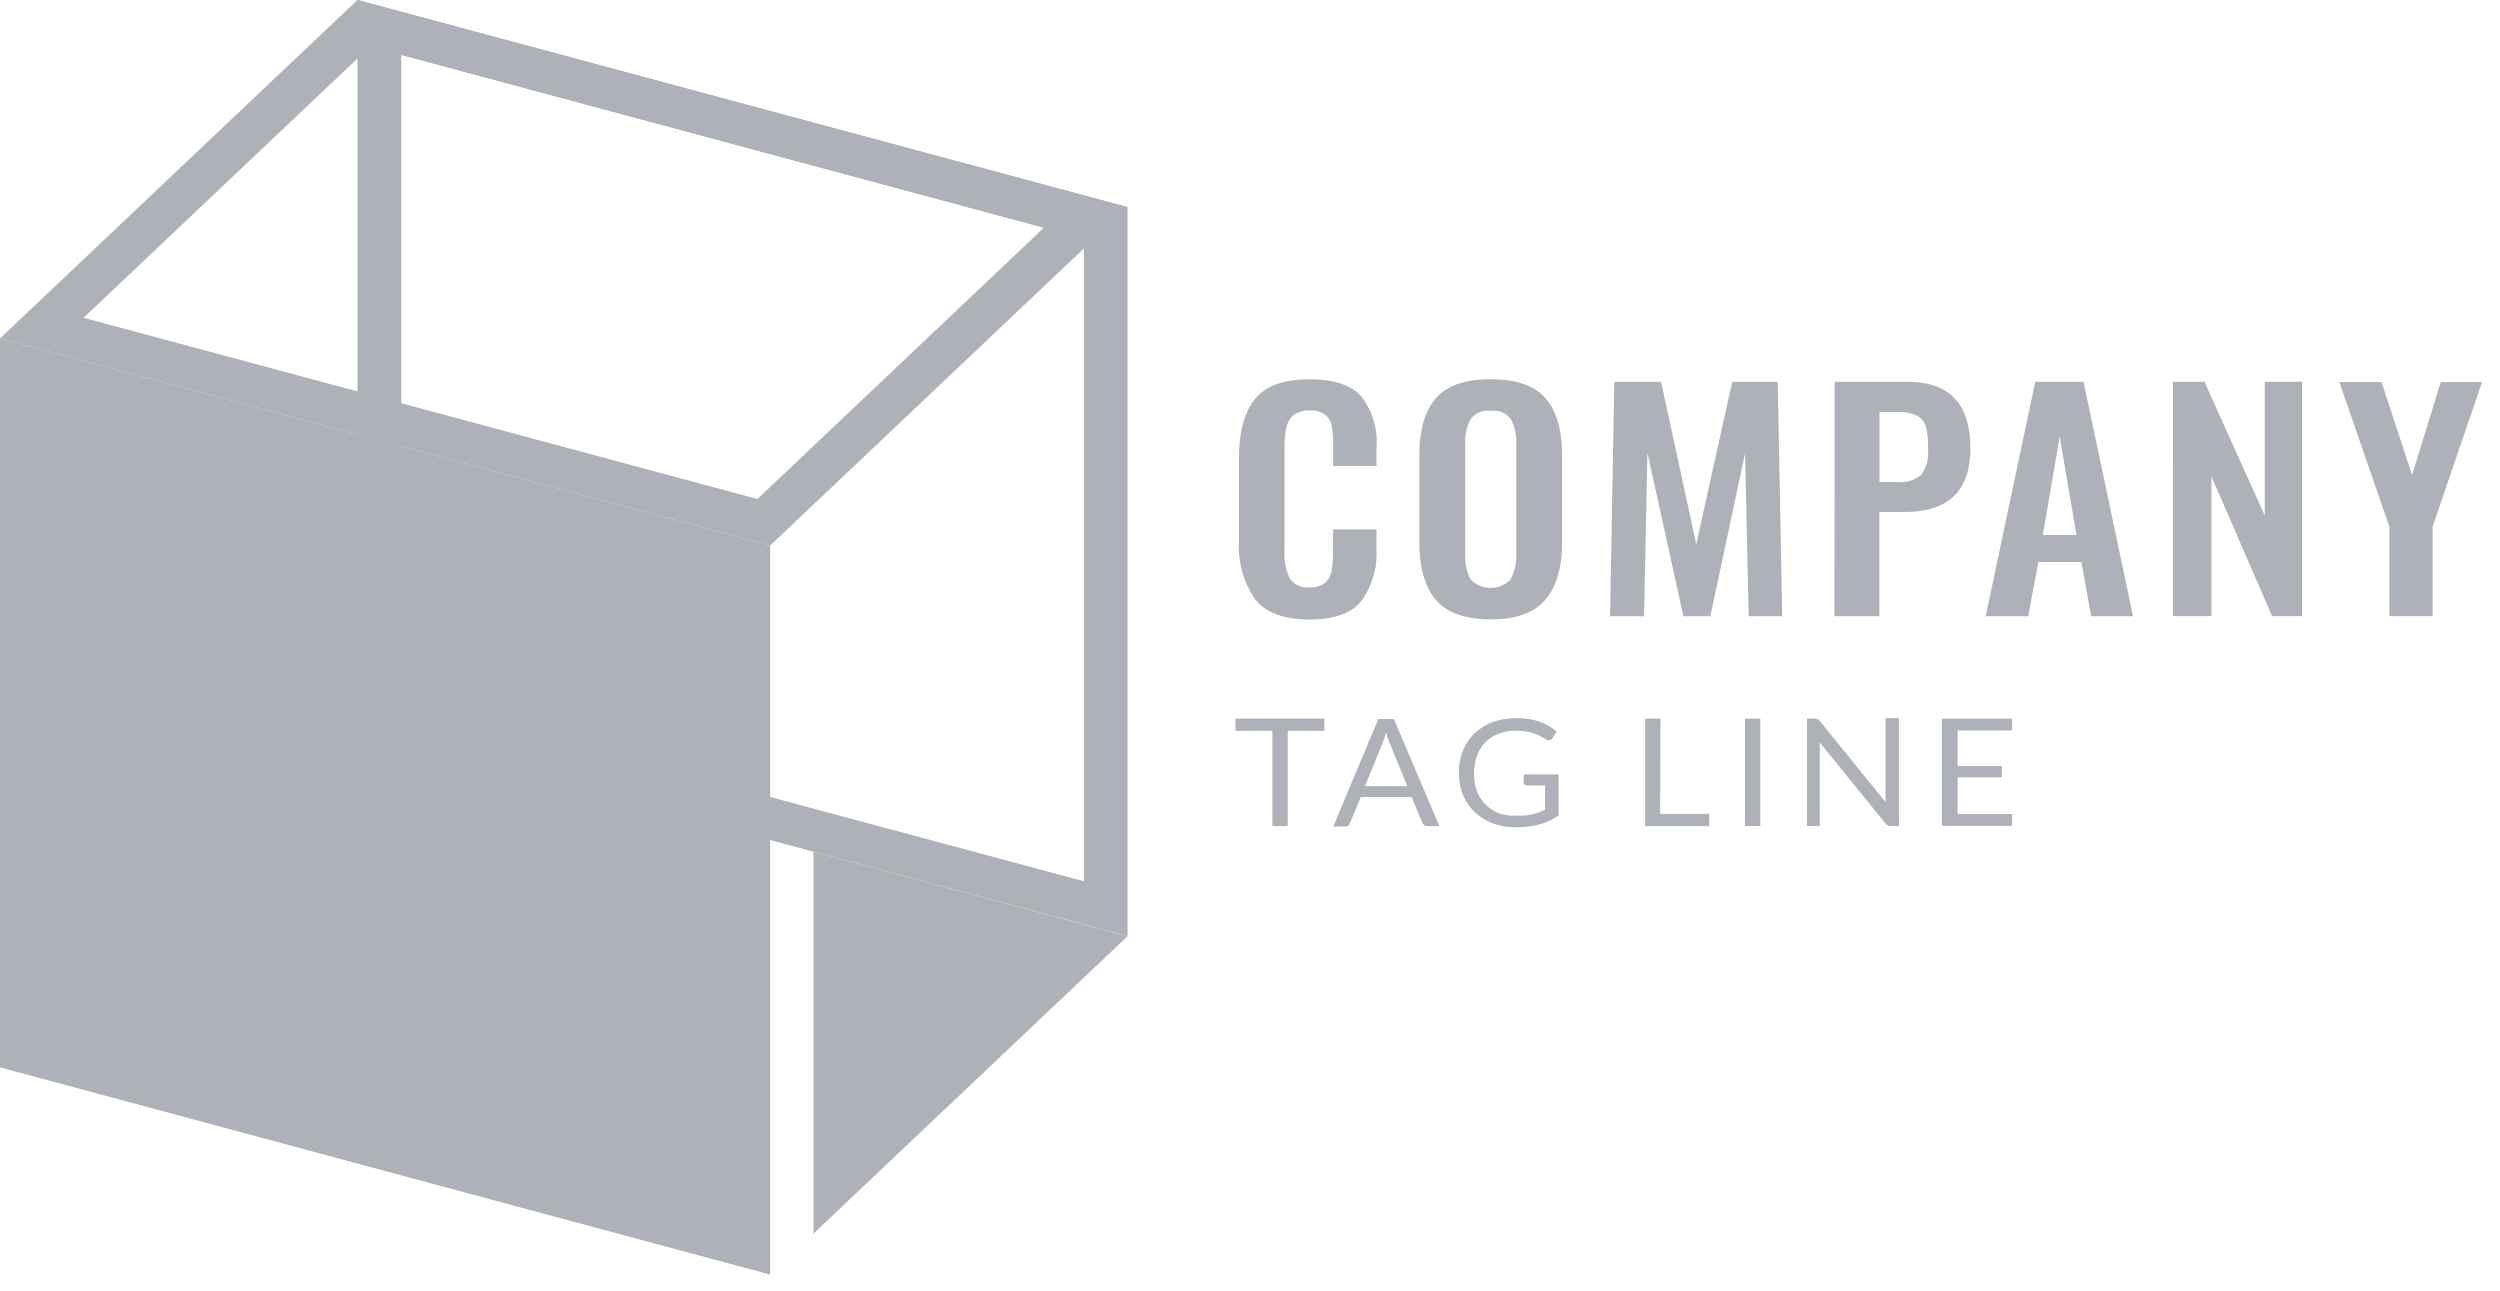
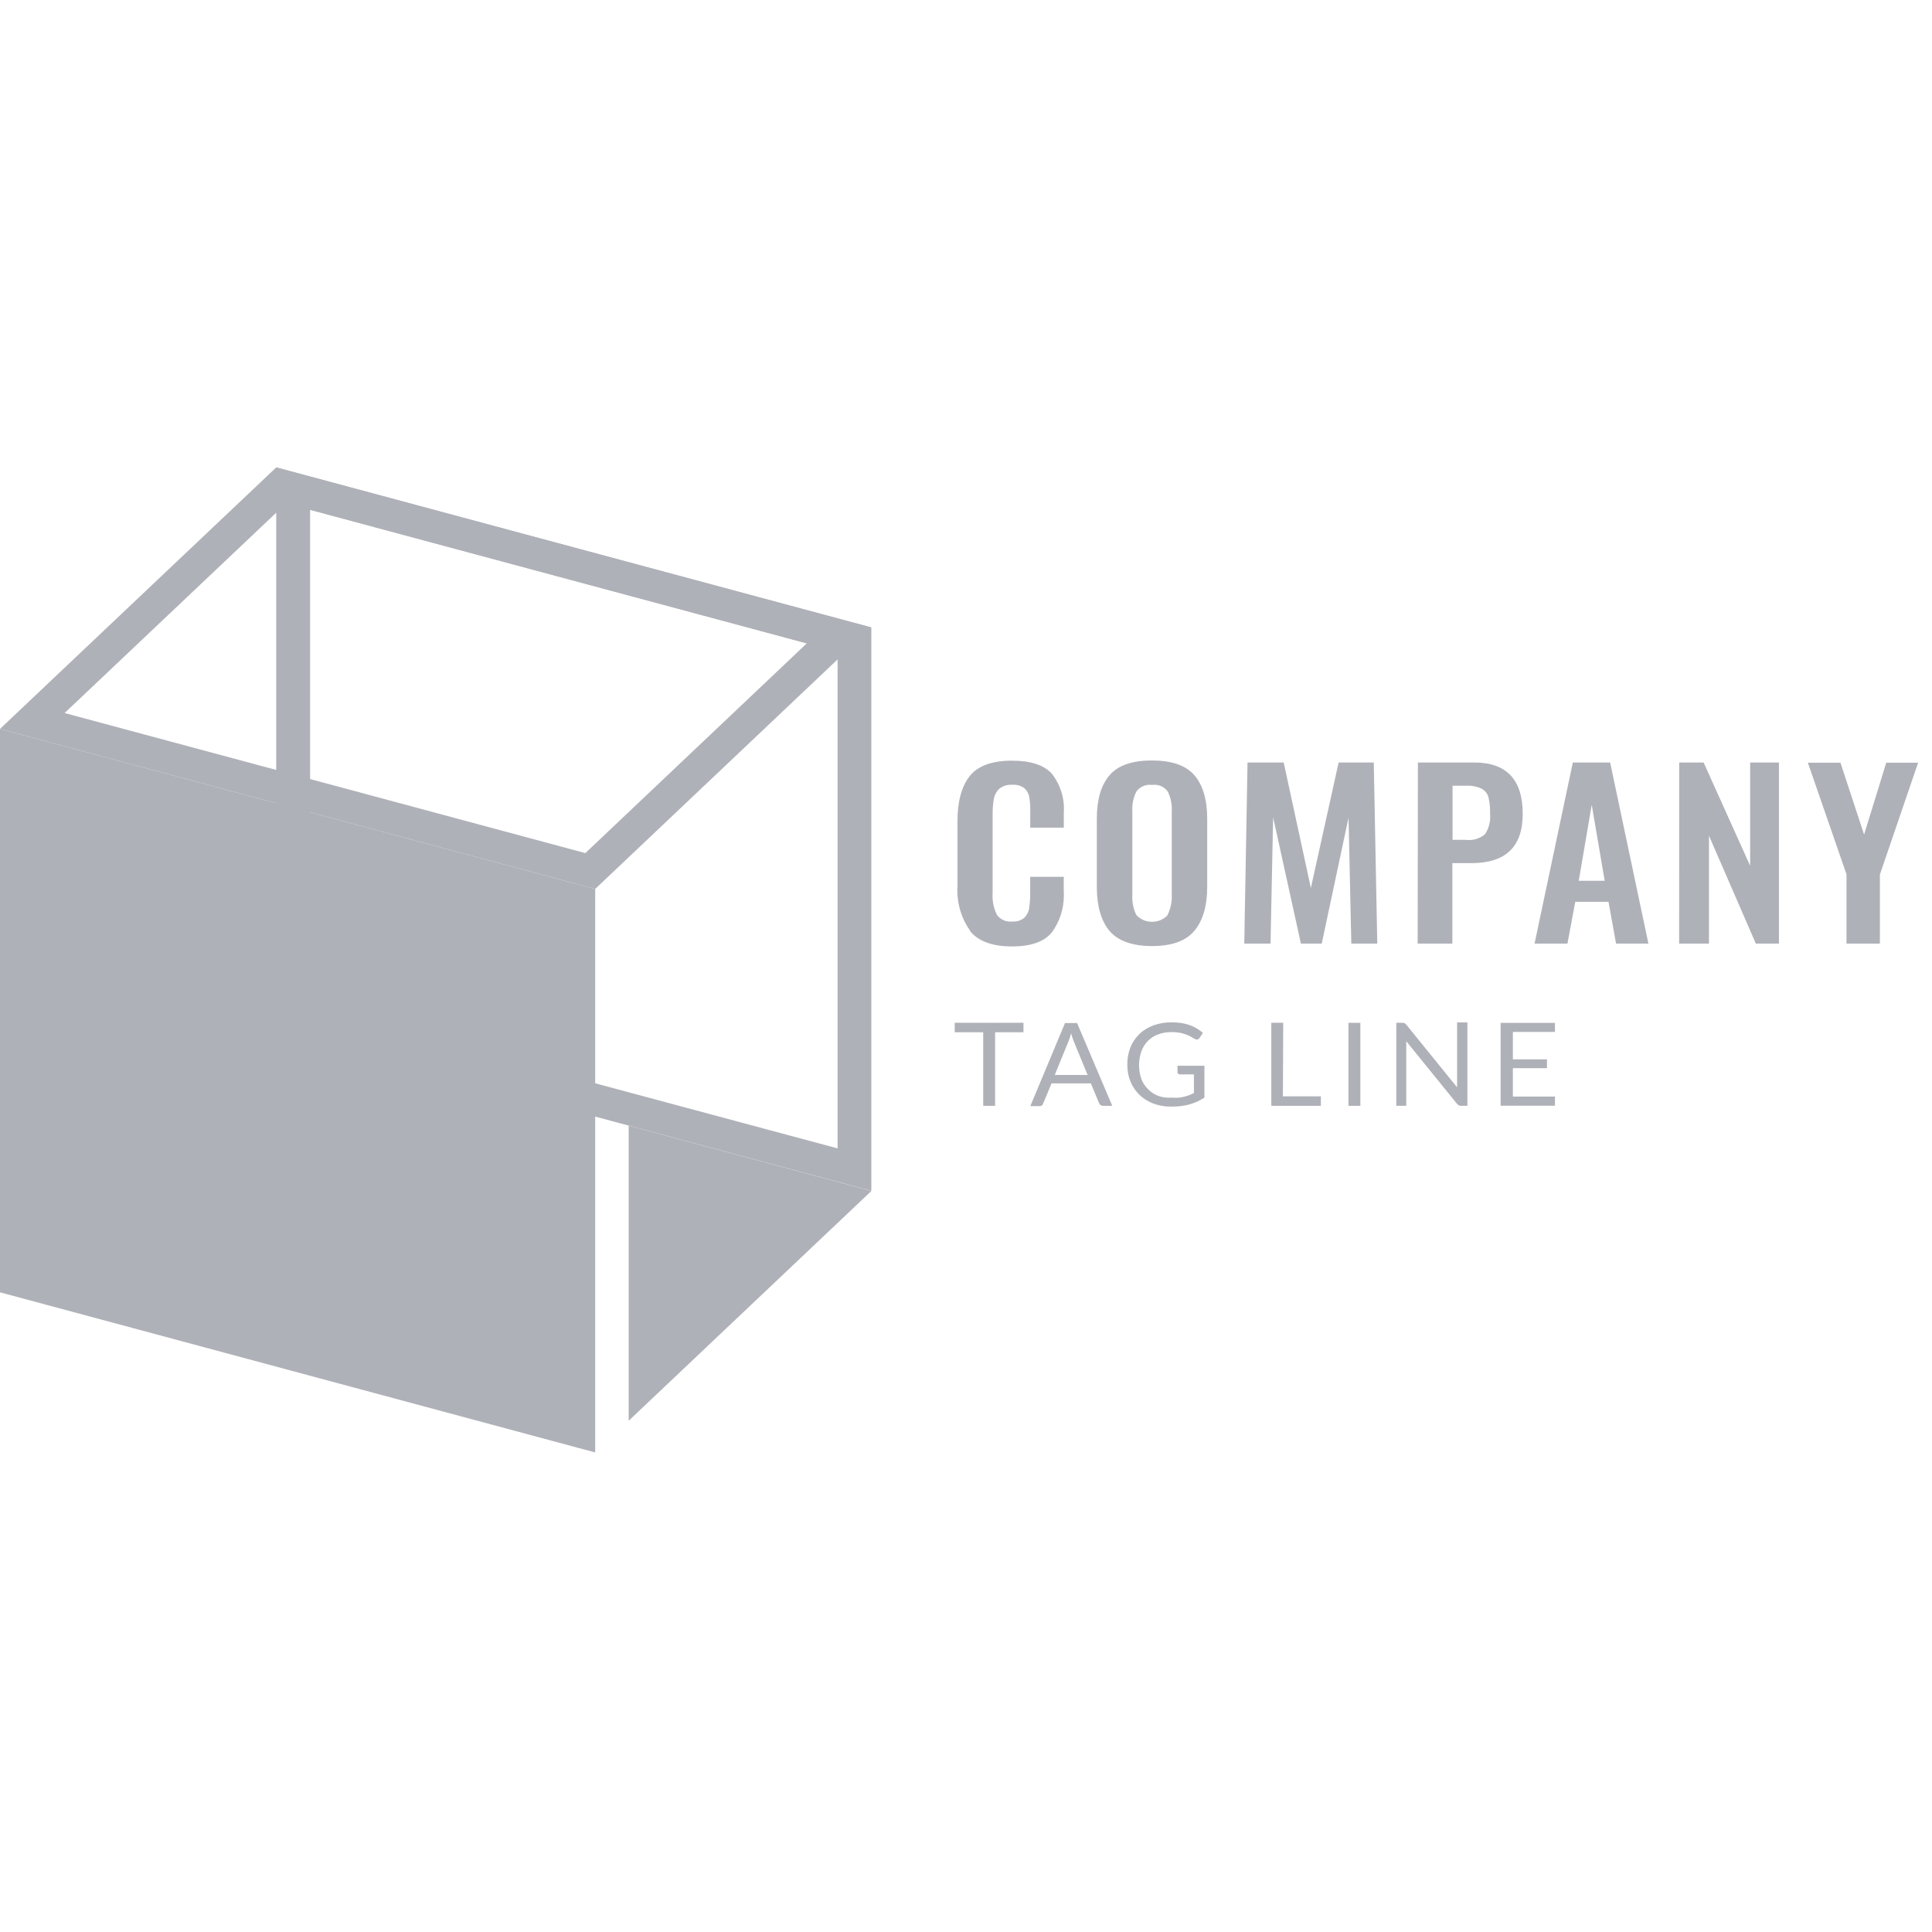
- <svg xmlns="http://www.w3.org/2000/svg" version="1.1" width="62" height="32" viewBox="0 0 62 32">
-   <path fill="#afb1b8" d="M31.123 14.854c-0.251-0.36-0.401-0.806-0.401-1.287 0-0.051 0.002-0.101 0.005-0.15l-0 0.007v-2.074c0-0.637 0.132-1.12 0.394-1.45s0.715-0.495 1.356-0.494c0.602 0 1.030 0.141 1.282 0.422 0.275 0.359 0.41 0.798 0.379 1.241v0.487h-1.077v-0.494c0-0.019 0.001-0.041 0.001-0.064 0-0.148-0.012-0.293-0.034-0.435l0.002 0.016c-0.017-0.115-0.073-0.214-0.153-0.287l-0-0c-0.095-0.071-0.215-0.113-0.345-0.113-0.016 0-0.032 0.001-0.048 0.002l0.002-0c-0.014-0.001-0.029-0.002-0.045-0.002-0.137 0-0.264 0.045-0.367 0.121l0.002-0.001c-0.090 0.081-0.154 0.19-0.178 0.313l-0.001 0.004c-0.031 0.169-0.045 0.341-0.042 0.513v2.518c-0.002 0.029-0.003 0.062-0.003 0.096 0 0.222 0.052 0.432 0.145 0.619l-0.004-0.008c0.055 0.075 0.128 0.134 0.212 0.171l0.003 0.001c0.063 0.027 0.136 0.044 0.213 0.044 0.023 0 0.045-0.001 0.067-0.004l-0.003 0c0.013 0.001 0.029 0.002 0.044 0.002 0.128 0 0.245-0.044 0.338-0.117l-0.001 0.001c0.084-0.079 0.142-0.184 0.16-0.303l0-0.003c0.026-0.167 0.037-0.336 0.034-0.504v-0.511h1.077v0.466c0.003 0.038 0.004 0.083 0.004 0.128 0 0.442-0.141 0.85-0.381 1.183l0.004-0.006c-0.247 0.308-0.669 0.462-1.288 0.462s-1.088-0.164-1.354-0.506zM35.608 14.876c-0.272-0.323-0.408-0.794-0.408-1.416v-2.183c0-0.616 0.136-1.082 0.408-1.399s0.726-0.474 1.364-0.473c0.633 0 1.085 0.158 1.358 0.473 0.271 0.317 0.41 0.783 0.41 1.399v2.183c0 0.616-0.139 1.089-0.415 1.414-0.277 0.325-0.727 0.487-1.354 0.487s-1.090-0.164-1.364-0.485zM37.473 14.352c0.097-0.202 0.142-0.424 0.129-0.646v-2.672c0.001-0.021 0.002-0.047 0.002-0.072 0-0.204-0.048-0.397-0.133-0.569l0.003 0.007c-0.056-0.076-0.13-0.136-0.216-0.173l-0.003-0.001c-0.062-0.027-0.135-0.042-0.211-0.042-0.026 0-0.051 0.002-0.076 0.005l0.003-0c-0.022-0.003-0.047-0.005-0.073-0.005-0.077 0-0.15 0.016-0.216 0.044l0.004-0.001c-0.090 0.038-0.164 0.098-0.219 0.172l-0.001 0.001c-0.098 0.197-0.143 0.415-0.129 0.633v2.685c-0.014 0.223 0.031 0.444 0.129 0.646 0.062 0.067 0.138 0.121 0.222 0.158l0.004 0.002c0.082 0.036 0.177 0.057 0.277 0.057s0.195-0.021 0.281-0.059l-0.005 0.002c0.089-0.039 0.164-0.093 0.226-0.16l0-0v-0.013zM40.035 9.468h1.16l0.872 4.028 0.892-4.028h1.128l0.113 5.813h-0.833l-0.089-4.040-0.861 4.040h-0.669l-0.892-4.054-0.083 4.054h-0.843l0.104-5.812zM45.5 9.468h1.806c1.040 0 1.56 0.55 1.56 1.651 0 1.054-0.547 1.58-1.643 1.579h-0.614v2.583h-1.115l0.007-5.812zM47.043 11.952c0.11 0.014 0.222 0.004 0.327-0.028 0.106-0.031 0.204-0.085 0.286-0.155 0.128-0.197 0.184-0.427 0.16-0.657 0.001-0.020 0.001-0.044 0.001-0.067 0-0.163-0.020-0.322-0.057-0.474l0.003 0.014c-0.017-0.062-0.045-0.115-0.083-0.161l0.001 0.001c-0.039-0.047-0.086-0.087-0.139-0.116l-0.002-0.001c-0.129-0.059-0.279-0.094-0.437-0.094-0.021 0-0.042 0.001-0.062 0.002l0.003-0h-0.433v1.736h0.433zM50.474 9.468h1.197l1.229 5.813h-1.039l-0.243-1.341h-1.068l-0.25 1.341h-1.055l1.229-5.812zM51.497 13.267l-0.417-2.44-0.417 2.44h0.835zM53.892 9.468h0.779l1.494 3.316v-3.316h0.925v5.812h-0.742l-1.503-3.462v3.462h-0.957l0.002-5.812zM59.258 13.064l-1.242-3.588h1.046l0.758 2.305 0.711-2.305h1.023l-1.226 3.588v2.216h-1.071v-2.216zM32.845 17.822v0.304h-0.91v2.362h-0.381v-2.362h-0.914v-0.304h2.205zM35.697 20.488h-0.294c-0.002 0-0.005 0-0.008 0-0.028 0-0.054-0.010-0.075-0.026l0 0c-0.022-0.015-0.038-0.036-0.048-0.060l-0-0.001-0.263-0.633h-1.262l-0.264 0.633c-0.008 0.028-0.022 0.052-0.040 0.072l0-0c-0.021 0.016-0.047 0.025-0.076 0.025-0.002 0-0.005-0-0.007-0h-0.294l1.115-2.666h0.387l1.128 2.655zM33.85 19.498h1.053l-0.446-1.085c-0.028-0.067-0.057-0.15-0.080-0.236l-0.003-0.014-0.042 0.141-0.040 0.111-0.442 1.083zM37.619 20.226c0.070 0.003 0.139 0.003 0.209 0 0.061-0.006 0.12-0.017 0.179-0.032 0.063-0.015 0.117-0.032 0.169-0.052l-0.009 0.003c0.049-0.019 0.099-0.042 0.15-0.065v-0.6h-0.446c-0.002 0-0.003 0-0.005 0-0.021 0-0.041-0.008-0.055-0.021l0 0c-0.014-0.011-0.022-0.027-0.022-0.046 0-0.001 0-0.002 0-0.003v0-0.205h0.865v1.022c-0.135 0.092-0.292 0.166-0.459 0.214l-0.012 0.003c-0.078 0.023-0.173 0.043-0.269 0.055l-0.009 0.001c-0.096 0.011-0.208 0.017-0.321 0.017-0.002 0-0.003 0-0.005 0h0c-0.004 0-0.008 0-0.013 0-0.197 0-0.386-0.037-0.56-0.103l0.011 0.004c-0.173-0.066-0.321-0.161-0.446-0.279l0.001 0.001c-0.12-0.117-0.218-0.258-0.285-0.414l-0.003-0.008c-0.065-0.159-0.103-0.343-0.103-0.535 0-0.006 0-0.012 0-0.018v0.001c-0-0.005-0-0.011-0-0.017 0-0.195 0.037-0.38 0.105-0.551l-0.004 0.010c0.064-0.158 0.161-0.301 0.287-0.422 0.127-0.12 0.279-0.214 0.446-0.277 0.191-0.068 0.394-0.102 0.598-0.099 0.104 0 0.207 0.007 0.31 0.023 0.090 0.014 0.179 0.036 0.266 0.067 0.078 0.028 0.153 0.063 0.223 0.106 0.069 0.042 0.134 0.088 0.195 0.139l-0.108 0.165c-0.009 0.015-0.021 0.027-0.036 0.036l-0 0c-0.015 0.009-0.032 0.014-0.051 0.014h-0c-0.026-0.001-0.050-0.008-0.070-0.021l0.001 0c-0.044-0.023-0.079-0.043-0.114-0.066l0.005 0.003c-0.042-0.026-0.092-0.050-0.143-0.070l-0.007-0.002c-0.057-0.023-0.126-0.043-0.197-0.058l-0.008-0.001c-0.081-0.015-0.173-0.023-0.268-0.023-0.005 0-0.011 0-0.016 0h0.001c-0.004-0-0.009-0-0.013-0-0.15 0-0.293 0.027-0.425 0.077l0.008-0.003c-0.125 0.047-0.237 0.119-0.328 0.211-0.093 0.096-0.163 0.209-0.207 0.332-0.047 0.132-0.075 0.285-0.075 0.444s0.027 0.312 0.078 0.454l-0.003-0.009c0.049 0.125 0.125 0.24 0.223 0.335 0.092 0.092 0.202 0.163 0.326 0.211 0.142 0.046 0.292 0.064 0.442 0.053zM41.172 20.184h1.217v0.304h-1.59v-2.666h0.381l-0.009 2.362zM43.656 20.487h-0.381v-2.664h0.381v2.666zM45.074 17.834c0.023 0.013 0.042 0.029 0.057 0.048l0 0 1.63 2.010c-0.001-0.014-0.002-0.031-0.002-0.048s0.001-0.033 0.002-0.050l-0 0.002v-1.986h0.332v2.676h-0.191c-0.004 0-0.009 0.001-0.013 0.001-0.025 0-0.049-0.006-0.071-0.016l0.001 0c-0.023-0.014-0.043-0.031-0.060-0.050l-0-0-1.628-2.007v2.072h-0.319v-2.665h0.198c0.022 0 0.043 0.004 0.063 0.013zM49.901 17.822v0.294h-1.351v0.88h1.095v0.282h-1.095v0.91h1.351v0.294h-1.743v-2.659h1.743zM9.95 1.359l16.929 4.55v15.946l-16.927-4.547v-15.949zM8.865 0v18.081l19.098 5.135v-18.080l-19.098-5.137z" />
-   <path fill="#afb1b8" d="M19.1 31.61l-19.1-5.139v-18.080l19.1 5.137v18.082z" />
-   <path fill="#afb1b8" d="M9.181 1.155l16.707 4.493-7.105 6.728-16.71-4.495 7.107-6.727zM8.865 0l-8.865 8.392 19.1 5.137 8.863-8.392-19.098-5.137zM20.175 30.593l7.788-7.374-7.788-2.096v9.47z" />
+ <svg xmlns="http://www.w3.org/2000/svg" version="1.1" width="32" height="32" viewBox="0 0 32 32">
+   <path fill="#afb1b8" d="M16.063 15.409c-0.13-0.186-0.207-0.416-0.207-0.664 0-0.026 0.001-0.052 0.003-0.077v0.004-1.070c0-0.329 0.068-0.578 0.203-0.748s0.369-0.255 0.7-0.255c0.311 0 0.532 0.073 0.662 0.218 0.142 0.185 0.212 0.412 0.196 0.641v0.251h-0.556v-0.255c0-0.010 0.001-0.021 0.001-0.033 0-0.076-0.006-0.151-0.018-0.225l0.001 0.008c-0.009-0.059-0.038-0.11-0.079-0.148v0c-0.049-0.037-0.111-0.058-0.178-0.058-0.008 0-0.017 0.001-0.025 0.001h0.001c-0.007-0.001-0.015-0.001-0.023-0.001-0.071 0-0.136 0.023-0.189 0.062l0.001-0.001c-0.046 0.042-0.079 0.098-0.092 0.162l-0.001 0.002c-0.016 0.087-0.023 0.176-0.022 0.265v1.3c-0.001 0.015-0.002 0.032-0.002 0.050 0 0.115 0.027 0.223 0.075 0.319l-0.002-0.004c0.028 0.039 0.066 0.069 0.109 0.088l0.002 0.001c0.033 0.014 0.070 0.023 0.11 0.023 0.012 0 0.023-0.001 0.035-0.002h-0.002c0.007 0.001 0.015 0.001 0.023 0.001 0.066 0 0.126-0.023 0.174-0.060l-0.001 0.001c0.043-0.041 0.073-0.095 0.083-0.156v-0.002c0.013-0.086 0.019-0.173 0.018-0.26v-0.264h0.556v0.241c0.002 0.020 0.002 0.043 0.002 0.066 0 0.228-0.073 0.439-0.197 0.611l0.002-0.003c-0.127 0.159-0.345 0.238-0.665 0.238s-0.562-0.085-0.699-0.261zM18.378 15.42c-0.14-0.167-0.211-0.41-0.211-0.731v-1.127c0-0.318 0.070-0.558 0.211-0.722s0.375-0.245 0.704-0.244c0.327 0 0.56 0.082 0.701 0.244 0.14 0.164 0.212 0.404 0.212 0.722v1.127c0 0.318-0.072 0.562-0.214 0.73s-0.375 0.251-0.699 0.251-0.563-0.085-0.704-0.25zM19.341 15.149c0.050-0.104 0.073-0.219 0.067-0.333v-1.379c0.001-0.011 0.001-0.024 0.001-0.037 0-0.105-0.025-0.205-0.069-0.294l0.002 0.004c-0.029-0.039-0.067-0.070-0.111-0.089l-0.002-0.001c-0.032-0.014-0.070-0.022-0.109-0.022-0.013 0-0.026 0.001-0.039 0.003h0.002c-0.011-0.002-0.024-0.003-0.038-0.003-0.040 0-0.077 0.008-0.111 0.023l0.002-0.001c-0.046 0.020-0.085 0.051-0.113 0.089l-0.001 0.001c-0.051 0.102-0.074 0.214-0.067 0.327v1.386c-0.007 0.115 0.016 0.229 0.067 0.333 0.032 0.035 0.071 0.062 0.115 0.082l0.002 0.001c0.042 0.019 0.091 0.029 0.143 0.029s0.101-0.011 0.145-0.030l-0.003 0.001c0.046-0.020 0.085-0.048 0.117-0.083v0-0.007zM20.663 12.629h0.599l0.45 2.079 0.46-2.079h0.582l0.058 3h-0.43l-0.046-2.085-0.444 2.085h-0.345l-0.46-2.092-0.043 2.092h-0.435l0.054-3zM23.484 12.629h0.932c0.537 0 0.805 0.284 0.805 0.852 0 0.544-0.282 0.815-0.848 0.815h-0.317v1.333h-0.575l0.004-3zM24.28 13.911c0.057 0.007 0.115 0.002 0.169-0.014s0.105-0.044 0.148-0.080c0.066-0.102 0.095-0.22 0.083-0.339 0.001-0.010 0.001-0.023 0.001-0.035 0-0.084-0.010-0.166-0.029-0.245l0.002 0.007c-0.009-0.032-0.023-0.059-0.043-0.083l0.001 0.001c-0.020-0.024-0.044-0.045-0.072-0.060l-0.001-0.001c-0.067-0.030-0.144-0.049-0.226-0.049-0.011 0-0.022 0.001-0.032 0.001h-0.222v0.896h0.223zM26.051 12.629h0.618l0.634 3h-0.536l-0.125-0.692h-0.551l-0.129 0.692h-0.545l0.634-3zM26.579 14.589l-0.215-1.259-0.215 1.259h0.431zM27.815 12.629h0.402l0.771 1.711v-1.711h0.477v3h-0.383l-0.776-1.787v1.787h-0.494l0.001-3zM30.585 14.485l-0.641-1.852h0.54l0.391 1.19 0.367-1.19h0.528l-0.633 1.852v1.144h-0.553v-1.144zM16.952 16.94v0.157h-0.47v1.219h-0.197v-1.219h-0.472v-0.157h1.138zM18.424 18.316h-0.152c-0.001 0-0.003 0-0.004 0-0.014 0-0.028-0.005-0.039-0.013v0c-0.011-0.008-0.020-0.019-0.025-0.031v-0.001l-0.136-0.327h-0.651l-0.136 0.327c-0.004 0.014-0.011 0.027-0.021 0.037v0c-0.011 0.008-0.024 0.013-0.039 0.013-0.001 0-0.003 0-0.004 0h-0.152l0.575-1.376h0.2l0.582 1.37zM17.471 17.805h0.543l-0.23-0.56c-0.014-0.035-0.029-0.077-0.041-0.122l-0.002-0.007-0.022 0.073-0.021 0.057-0.228 0.559zM19.416 18.181c0.036 0.002 0.072 0.002 0.108 0 0.031-0.003 0.062-0.009 0.092-0.017 0.033-0.008 0.060-0.017 0.087-0.027l-0.005 0.002c0.025-0.010 0.051-0.022 0.077-0.034v-0.31h-0.23c-0.001 0-0.002 0-0.003 0-0.011 0-0.021-0.004-0.028-0.011v0c-0.007-0.006-0.011-0.014-0.011-0.024 0-0.001 0-0.001 0-0.002v0-0.106h0.446v0.527c-0.070 0.047-0.151 0.086-0.237 0.11l-0.006 0.002c-0.040 0.012-0.089 0.022-0.139 0.028l-0.005 0.001c-0.050 0.006-0.107 0.009-0.166 0.009-0.001 0-0.002 0-0.003 0v0c-0.002 0-0.004 0-0.007 0-0.102 0-0.199-0.019-0.289-0.053l0.006 0.002c-0.089-0.034-0.166-0.083-0.23-0.144l0.001 0.001c-0.062-0.060-0.113-0.133-0.147-0.214l-0.002-0.004c-0.034-0.082-0.053-0.177-0.053-0.276 0-0.003 0-0.006 0-0.009v0.001c0-0.003 0-0.006 0-0.009 0-0.101 0.019-0.196 0.054-0.284l-0.002 0.005c0.033-0.082 0.083-0.155 0.148-0.218s0.144-0.11 0.23-0.143c0.099-0.035 0.203-0.053 0.309-0.051 0.054 0 0.107 0.004 0.16 0.012 0.046 0.007 0.092 0.019 0.137 0.035 0.040 0.014 0.079 0.033 0.115 0.055s0.069 0.045 0.101 0.072l-0.056 0.085c-0.005 0.008-0.011 0.014-0.019 0.019v0c-0.008 0.005-0.017 0.007-0.026 0.007v0c-0.013-0.001-0.026-0.004-0.036-0.011h0.001c-0.023-0.012-0.041-0.022-0.059-0.034l0.003 0.002c-0.022-0.013-0.047-0.026-0.074-0.036l-0.004-0.001c-0.029-0.012-0.065-0.022-0.102-0.030l-0.004-0.001c-0.042-0.008-0.089-0.012-0.138-0.012-0.003 0-0.006 0-0.008 0h0.001c-0.002 0-0.005 0-0.007 0-0.077 0-0.151 0.014-0.219 0.040l0.004-0.002c-0.065 0.024-0.122 0.061-0.169 0.109-0.048 0.050-0.084 0.108-0.107 0.171-0.024 0.068-0.039 0.147-0.039 0.229s0.014 0.161 0.040 0.234l-0.002-0.005c0.025 0.065 0.065 0.124 0.115 0.173 0.047 0.047 0.104 0.084 0.168 0.109 0.073 0.024 0.151 0.033 0.228 0.027zM21.25 18.159h0.628v0.157h-0.821v-1.376h0.197l-0.005 1.219zM22.532 18.316h-0.197v-1.375h0.197v1.376zM23.264 16.947c0.012 0.007 0.022 0.015 0.029 0.025v0l0.841 1.037c-0.001-0.007-0.001-0.016-0.001-0.025s0.001-0.017 0.001-0.026v0.001-1.025h0.171v1.381h-0.099c-0.002 0-0.005 0.001-0.007 0.001-0.013 0-0.025-0.003-0.037-0.008h0.001c-0.012-0.007-0.022-0.016-0.031-0.026v0l-0.84-1.036v1.069h-0.165v-1.375h0.102c0.011 0 0.022 0.002 0.033 0.007zM25.755 16.94v0.152h-0.697v0.454h0.565v0.146h-0.565v0.47h0.697v0.152h-0.9v-1.372h0.9zM5.135 8.443l8.738 2.348v8.23l-8.737-2.347v-8.232zM4.575 7.742v9.332l9.857 2.65v-9.332l-9.857-2.651z" />
+   <path fill="#afb1b8" d="M9.858 24.057l-9.858-2.652v-9.332l9.858 2.651v9.333z" />
+   <path fill="#afb1b8" d="M4.739 8.338l8.623 2.319-3.667 3.473-8.625-2.32 3.668-3.472zM4.575 7.742l-4.575 4.331 9.858 2.651 4.574-4.331-9.857-2.651zM10.413 23.532l4.020-3.806-4.020-1.082v4.888z" />
</svg>
